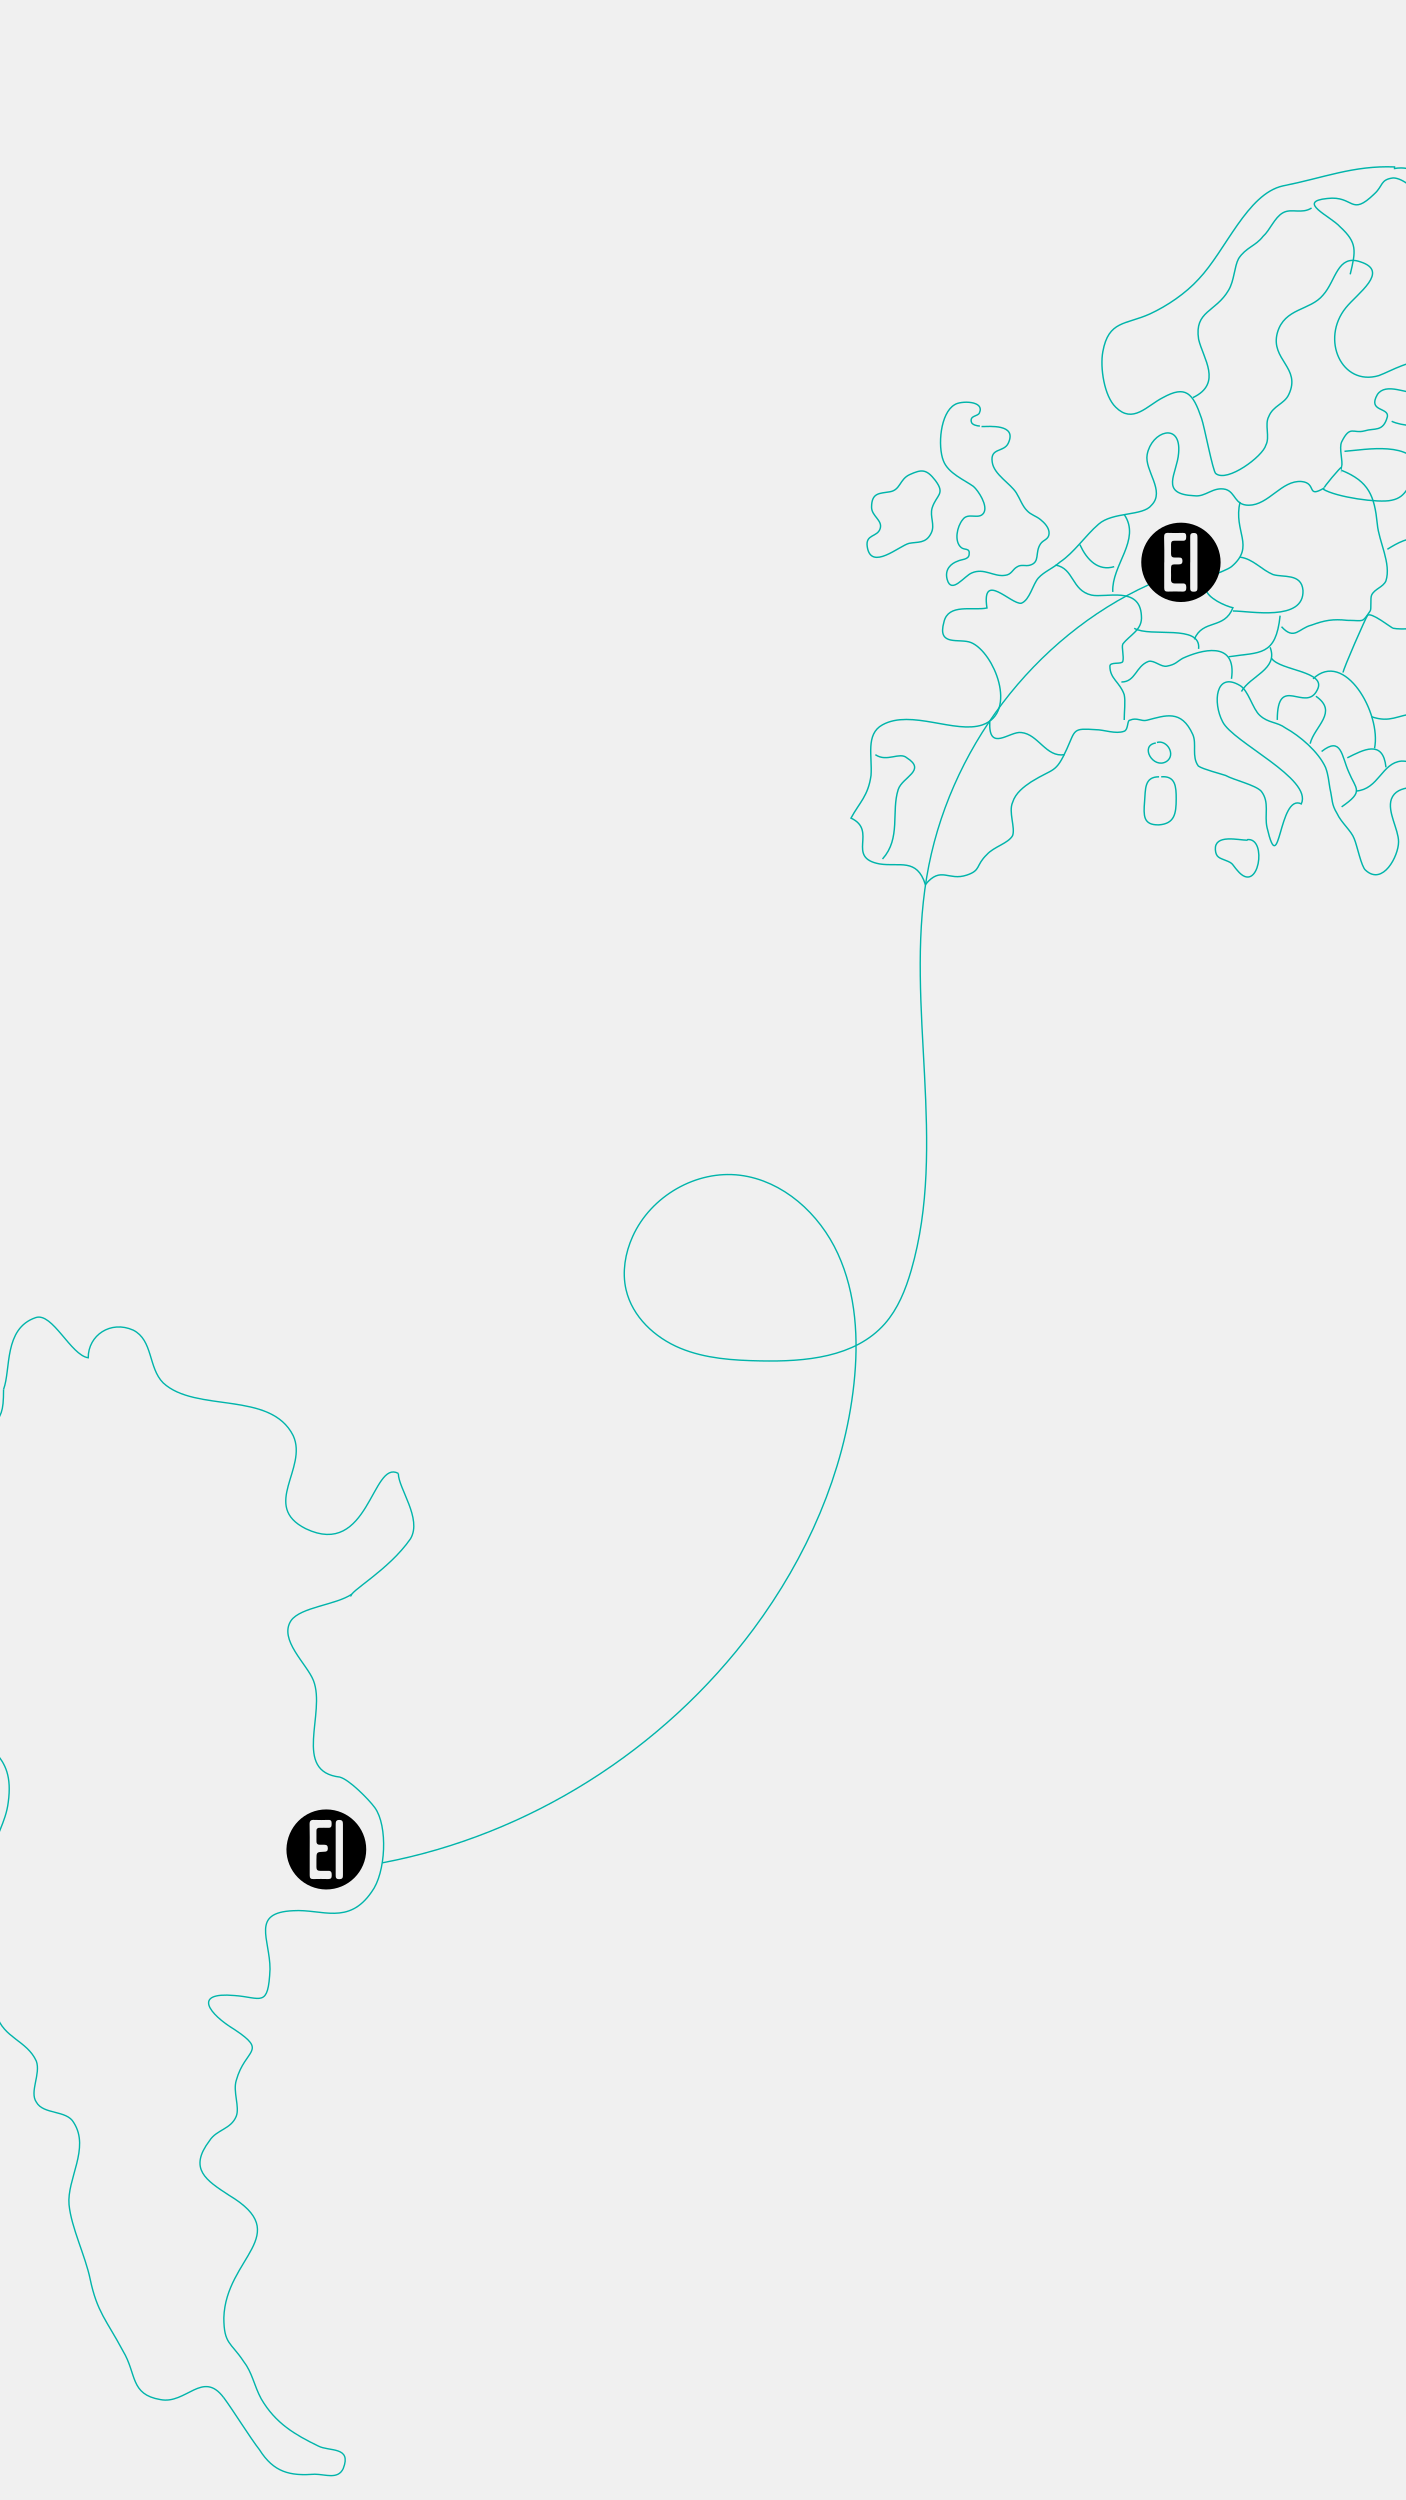
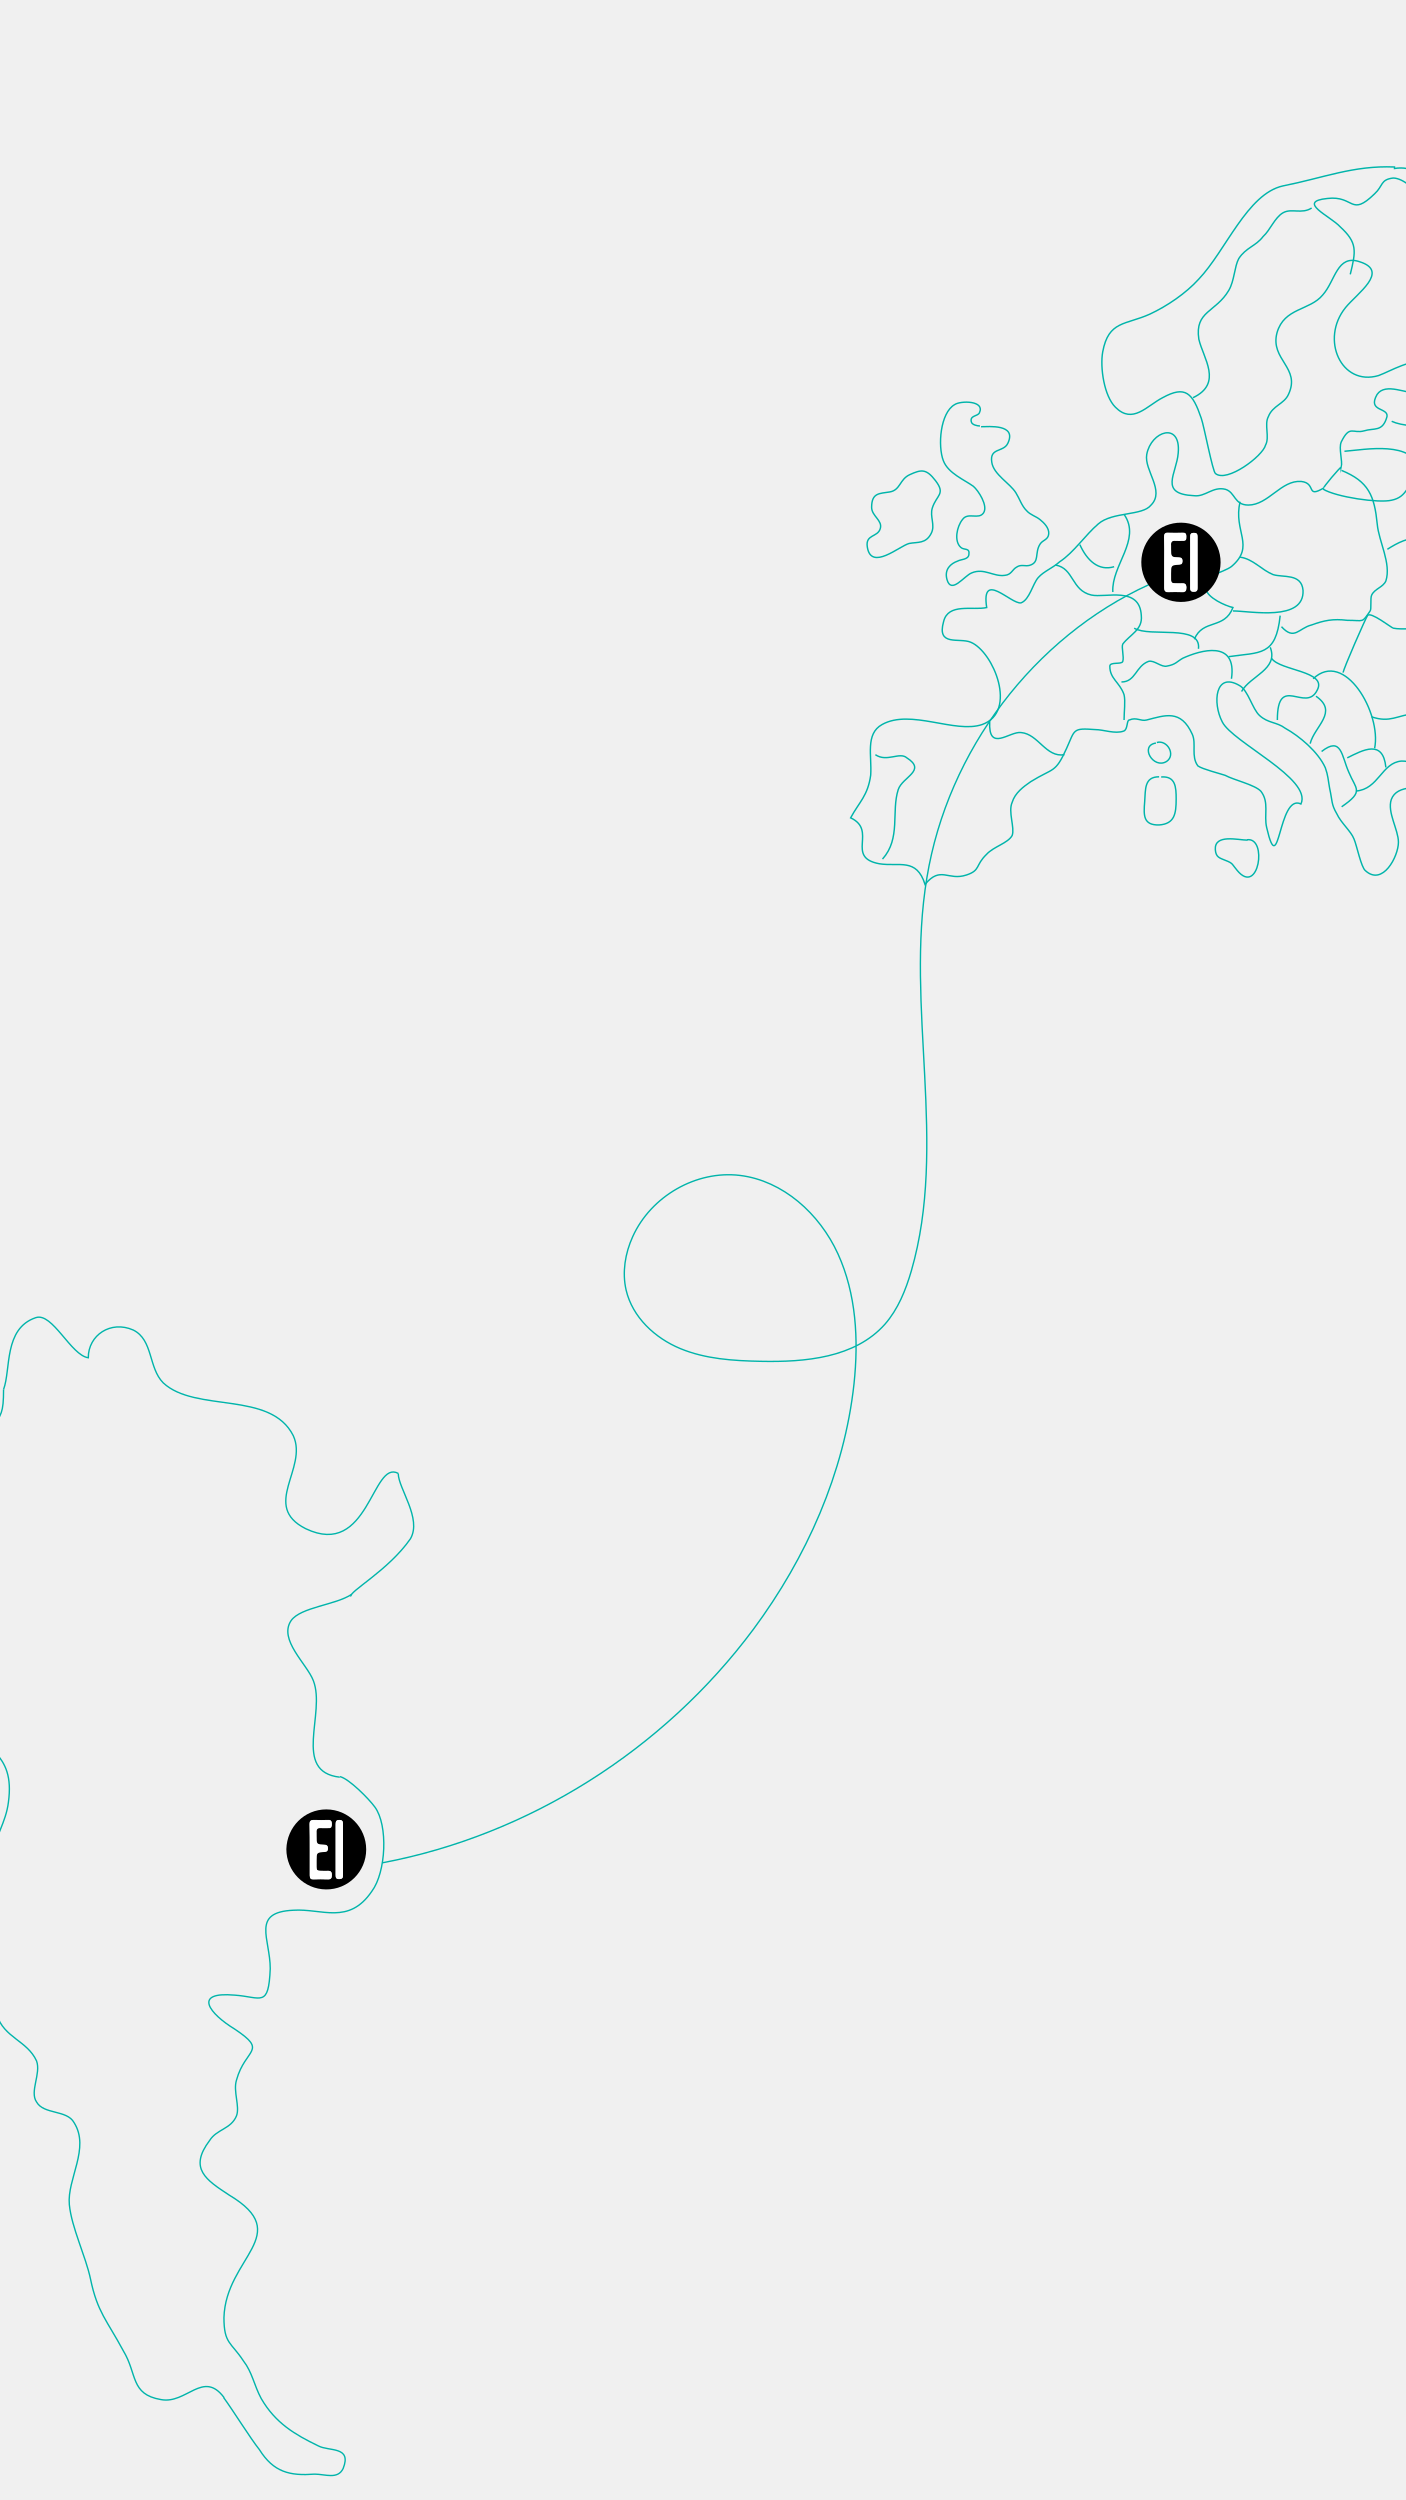
- <svg xmlns="http://www.w3.org/2000/svg" id="Capa_1" data-name="Capa 1" width="750" height="1334" viewBox="0 0 750 1334">
-   <defs>
-     <style>.cls-1,.cls-2{fill:none;stroke:#00b4aa;stroke-miterlimit:10;}.cls-1{stroke-width:0.75px;}.cls-2{stroke-width:0.78px;}</style>
-   </defs>
-   <path class="cls-1" d="M119.35,1279.33c4.84,6.49,14.35,21.8,19.1,27.84,7.62,12.07,16.18,14.08,29.5,13.08,5.69,0,12.33,3,15.19-3,4.76-12.06-7.62-9-13.31-12.06-12.38-6-22.82-12.08-30.44-25.15-3.81-7-4.75-14.08-9.5-20.12-6.64-10.06-10.45-9.05-10.45-23.12.94-32.2,38-44.26,2.82-65.38-12.33-8.05-21.83-14.08-10.44-29.16,3.81-6,11.43-6,14.26-13.07,1.92-5-1.89-13.08,0-19.12,4.74-17.1,17.12-15.08-1-27.15-13.31-8.05-22.82-20.12,0-18.11,14.26,1,18.07,7,19-14.09,0-16.08-10.44-30.17,12.38-31.16,15.23-1,29.5,8,41.85-10.06,7.6-10.07,8.78-35.27,1.65-45-3.25-4.44-13.79-15.07-18.64-16.22" />
-   <path class="cls-1" d="M212.54,786.18c0,8.05,12.84,24.13,6.52,34.88-11.75,17-33.3,28.42-31.71,30.83" />
-   <path class="cls-1" d="M1.9,741.36C1.9,753.9.66,755-4.32,761.88s-12.49,5.46-16.24,13.65c-5,9.6-1.25,20.53,0,30.12C-19.34,838.49-34.3,885-19.34,915.1c10,19.15,27.5,19.15,23.75,46.51-1.28,10.93-7.51,19.15-8.73,28.72-3.76,13.68-1.28,21.91,0,36.94,2.47,13.68-1.28,35.56,2.47,47.9s16.24,13.66,21.22,24.61c2.52,6.84-3.75,16.42,0,21.88,3.75,6.85,16.25,4.11,20,11,8.73,13.68-3.76,30.1-2.53,43.77,1.23,12.32,8.73,27.36,11.26,39.67,3.73,17.79,8.73,21.89,17.48,38.32,7.46,12.31,3.71,23.25,20,26,13.72,2.73,22.61-16.1,33.81-1" />
-   <path class="cls-1" d="M187.72,850.66c-8.57,5.8-27.27,6.84-32.4,14.07-6.83,10.19,8.56,23.25,11.93,32,6.83,17.43-11.46,48.62,14.13,51.53" />
-   <path class="cls-1" d="M1.9,741.36c4-10.71,0-32.49,17.17-38.29,8.93-3,18.68,20.11,28,21.44,0-12.09,12-20.11,24-14.76,10.65,5.35,8,20.11,16,28.16,17.35,16.1,57.35,4,69.39,28.17,8,17.43-17.37,37.54,6.65,49.62,33.77,16.21,35.35-37.09,49.39-29.52" />
-   <path class="cls-2" d="M776.72,100.36c-3.67-1.21-7.2-2.43-10.48-3.7-7.63-2.53-12.19-8.43-22.12-6.75v-.84C722,88.23,706,95,684.59,99.19c-19.08,4.21-30.55,34.57-45,49.75-6.88,7.59-16.78,14.32-25.95,18.55-13,5.9-22.14,3.38-25.18,20.23-1.54,8.43.75,23.6,6.85,29.52,9.18,9.27,16.81-.84,25.21-5.07,12.19-6.73,16-2.53,20.59,11,1.53,4.22,6.12,28.67,7.63,29.52,6.13,5,25.2-9.27,26.72-15.18,2.29-4.22-.76-11,1.53-15.19,2.3-5.88,8.39-6.73,10.69-11.8,6.85-14.33-9.93-18.54-6.1-32.87,3.8-13.5,17.54-11.8,24.42-20.23,6.85-7.6,7.61-21.93,19.84-17.72,16,5.07-1.55,16.87-7.64,24.45-13.74,16.87-2.3,42.17,17.56,36.26,6.85-2.53,17.54-9.28,25.18-6.74,13,4.21,6.88,14.33-3.81,16-6.12.84-17.56-5.9-22.15.84-5.34,9.28,6.13,6.76,5.34,11.8-2.26,8.45-6.85,5.92-12.19,7.61-6.1,1.68-7.64-3.38-12.23,5.88-1.51,3.39.78,10.12,0,13.5,0-.84-10.69,11.8-9.15,11-9.93,5.92-3.82-2.52-12.22-3.36-10.68-.84-17.54,12.65-28.22,12.65-7.64,0-6.88-6.75-12.23-8.44-6.85-1.69-10.68,4.23-16.78,3.39-19.08-.85-9.15-11.81-8.39-22.77,1.52-16.87-14.5-11.8-16.79.84-1.54,8.43,9.91,19.4,2.29,27-4.58,5.91-20.61,3.36-28.24,10.12-6.89,5.9-13,15.17-20.62,20.24-3.81,3.37-8.39,5.05-11.44,8.41s-4.59,11.81-9.15,13.51c-5.34.84-21.37-17.71-18.32,2.54C519,326,506,321.79,503.69,331.9c-3.81,13.49,8.39,8.43,14.52,11,12.19,5.09,25.17,37.1,6.1,43.87-14.49,5-38.16-8.45-53.43,0-9.15,5-5.35,16.84-6.1,27-1.54,11-6.11,14.33-10.69,22.77,14.49,6.77-3,21.09,15.27,24.45,10.67,1.68,19.84-3.36,24.43,11,8.39-10.13,12.19-1.68,22.12-5.05,7.64-2.55,4.59-5.08,10.69-10.95,3.8-4.25,11.44-5.93,13.73-10.13,1.53-4.23-2.29-12.64,0-17.73,1.53-5,6.1-8.4,9.93-10.95,12.2-7.58,13-4.21,19.08-17.7,4.56-10.13,3-11,15.25-10.13,4.58,0,10.68,2.53,15.27.84,2.3-.84,1.54-5.88,3-5.88,3.83-1.69,6.13.84,9.17,0,9.91-2.54,18.31-5.92,24.42,7.57,2.3,5.08-.77,11.8,3,16.89,2.3,1.67,12.2,4.2,14.49,5,4.59,2.52,16,5.08,19.08,8.45,4.59,5.88,1.54,12.64,3.08,19.38,6.85,29.52,6.1-18.54,18.29-12.65,6.13-13.49-36.62-32.86-42-43.83-5.34-10.12-3.83-27,9.15-19.4,4.59,2.52,6.88,12.64,10.69,16,4.58,4.23,9.17,3.38,13.73,6.75,7.63,4.21,17.56,12.64,21.37,21.08,1.54,4.2,1.54,6.72,2.3,11,1.53,6.72.75,8.41,3.8,13.49,2.29,5,7.64,9.28,9.17,13.48,1.51,3.36,3.81,15.16,6.1,16.85,9.18,8.44,17.57-7.56,17.57-15.17,0-6.74-6.13-16-3.84-22.77,3.06-8.42,16-5.88,23.67-6.72,3.83,5.88,0,10.1.75,16.84.79,7.61,5.35,11,8.42,17.72,2.27,4.22,3.81,9.25,8.4,11.8,2.27,1.7,5.34,0,8.39.85,0,0,7.64,5.05,6.85,5.05,6.13.84,6.89-2.52,13.74-3.36,6.12-.84,9.93,4.2,16,4.2,8.41-.84,20.62-15.17,27.5-1.68" />
-   <path class="cls-2" d="M522.87,227.33c-1.41,0-4.28-.62-4.56-2.2-.87-3.5,3.43-2.87,4.28-4.75,3.16-6.65-10-6.65-13.17-4.44-7.7,4.44-9.15,22.13-6,30,2.58,6.66,11.16,10.13,16,13.61,2.58,2.2,8,10.44,5.44,14.23s-8.3-.62-11.15,3.48c-3.15,3.8-4.6,11.7-.86,14.86,1.7,1.58,4.87,0,4.28,3.8-.29,2.82-4.28,2.53-6,3.47-3.71,1.27-7.17,4.44-5.72,9.8,2.29,8.22,9.14-1.9,13.16-3.48,6.58-2.84,11.73,2.22,17.73,1.28,3.46-.34,4-3.16,6.32-4.44,2.29-1.58,4.57-.3,6.85-.94,5.74-1.58,2.58-6.65,5.74-11.39,1.43-2.21,4.29-2.21,4.57-5.37s-2.58-6-4.57-7.59c-2.28-1.9-5.15-2.53-7.16-4.75-2.57-2.52-3.73-6.32-5.72-9.48-3.14-5.06-12-9.8-12.88-16.45-1.17-7.9,6.28-5.05,8.58-10.12,4.87-10.42-10.31-8.84-14.3-8.84" />
-   <path class="cls-2" d="M485.38,253.26c-5.44,2.53-4.85,8.22-10.57,9.16-5.44.94-9.74.33-9.74,8.23,0,4.74,6,7,4.59,11.38-1.44,4.74-8,2.85-6.88,9.8,2,13,17.16-.63,22.31-1.9,4.59-.94,8.9.32,11.75-5.38,2.3-4.42-.87-8.85.57-13.59,2.29-7,7.16-7.26,1.73-14.54-4.87-6.33-7.45-6-13.76-3.16" />
-   <path class="cls-2" d="M618.48,414.5c-8,0-7.17,6.66-7.74,13.29-.56,7.26-.85,12.64,7.74,12.35,8.29-.64,9.14-6,9.14-13.93,0-6.32-.28-12.34-8-11.71" />
-   <path class="cls-2" d="M616.75,396.47c-8.86,1.29-1.42,14.24,5.74,9.83,5.13-3.5.29-11.71-5.15-10.12" />
-   <path class="cls-2" d="M665.71,448.34c-4.87,0-17.75-3.46-17.19,5.07.29,4.12,2.3,4.41,5.44,5.69,4.3,1.59,3.45,2.22,6.31,5.38,11.45,13.89,16.32-18,5.16-16.44" />
-   <path class="cls-2" d="M528.13,385c-.75,16.84,10.69,5,16.81,5.88,9.15.84,13.19,13.49,23.12,11.8" />
-   <path class="cls-2" d="M467.09,402.69c6.1,4.23,13-1.68,16.79,1.69,10.69,6.76-2.3,10.12-4.59,16.88-3.8,11.81,1.54,26.13-8.39,37.1" />
-   <path class="cls-2" d="M758.63,106.76c-2.3-5.07-9.91-11.81-15.25-11.81-6.88.84-5.34,4.22-9.93,8.42-13,12.66-10.69.85-25.2,2.54-16.79,1.69,1.53,9.27,6.88,15.18,9.14,8.42,8.38,12.65,5.34,25.3" />
-   <path class="cls-2" d="M699.86,111c-5.35,3.37-10.69,0-15.25,2.52s-6.88,9.28-10.69,12.65c-3.83,5.06-9.17,5.9-13,11.81-2.29,4.22-2.29,11.8-5.35,16.87-6.88,11.8-18.32,11-16,26.13,2.29,10.12,13,23.61-3.06,31.19" />
-   <path class="cls-2" d="M563.23,301.53c9.93,1.69,8.42,13.49,19.11,16,7.6,1.68,25.93-5.05,26.71,11,.76,7.59-6.12,10.12-9.93,15.16-.75,1.69.76,6.76,0,9.29-.75,1.68-6.88,0-6.88,2.51,0,6.77,5.34,8.45,7.64,15.2.75,3.38,0,9.25,0,13.5" />
-   <path class="cls-2" d="M598.37,363.92c7.61,0,7.61-8.45,14.49-11,3-.84,6.88,3.35,9.93,2.51,4.56-.83,5.34-2.51,8.39-4.2,9.15-4.21,29-10.12,25.93,11" />
-   <path class="cls-2" d="M605.22,335.25c8.39,5.06,35.87-2.53,34.35,11" />
-   <path class="cls-2" d="M593.78,315.86c-.76-14.33,15.27-27.82,6.1-41.31" />
-   <path class="cls-2" d="M576.21,290.57c3.83,8.43,9.93,14.32,18.32,11.8" />
-   <path class="cls-2" d="M637.27,341.15c4.59-11,16-5,20.62-16.85-3.83-.85-13.73-5.08-14.51-10.12-.76-7.6,9.17-8.44,13.73-11.81,13-11,.78-18.57,4.59-34.57" />
-   <path class="cls-2" d="M661.7,297.3c6.88.86,11.44,6.75,17.57,9.28,5.34,1.68,15.24-.84,16,8.44.75,16.85-28.26,11-37.41,11" />
-   <path class="cls-2" d="M655.6,350.43c16.78-2.53,25.18,0,27.47-21.92" />
-   <path class="cls-2" d="M662.45,369c4.59-8.42,19.87-11.81,15.28-23.61" />
-   <path class="cls-2" d="M678.48,351.27c4.59,6.74,29.76,6.74,24.43,16.85-6.11,12.65-21.35-9.26-21.35,16.05" />
-   <path class="cls-2" d="M702.15,371.51c12.22,8.41-.77,16-3.06,25.31" />
-   <path class="cls-2" d="M705.2,401c10.68-8.44,10.68,2.52,14.51,11,3.8,9.28,8.39,10.13-3.83,18.55" />
-   <path class="cls-2" d="M723.51,422.11c12.23-.85,13.74-15.19,24.42-16,7.65,0,21.38,5.06,17.57,14.35" />
-   <path class="cls-2" d="M739.55,409.46c-1.52-15.18-12.2-9.29-20.62-5.08" />
-   <path class="cls-2" d="M733.45,399.34c3.8-18.57-16-53.12-32.82-37.1" />
-   <path class="cls-2" d="M683.82,334.41c6.89,7.58,9.18.84,16-.85,6.89-2.54,11.47-3.38,19.08-2.54,9.17,0,7.63,1.7,12.22-5,.76-.84,0-6.76.76-8.44,1.54-3.36,6.12-4.2,7.64-7.59,3-9.26-3.81-21.06-4.59-30.34-1.51-15.18-4.56-22.78-19.08-28.68" />
-   <path class="cls-2" d="M706,261c6.85,4.24,29.76,7.6,36.61,5.92,8.4-1.68,8.4-8.45,13.74-13.49,3.83-5.07,8.42-7.6,13.76-11.8" />
-   <path class="cls-2" d="M717.42,240.82c11.44-.85,36.64-5.91,40.45,10.11" />
-   <path class="cls-2" d="M742.59,224.79c5.34,2.54,16.27,3.38,21.62.85" />
-   <path class="cls-2" d="M740.3,293.09c5.34-3.36,11.46-6.74,18.32-5.9,7.64,1.7,7.64,5.9,14.53,10.11,3,.86,19.82,4.23,22.11,2.54,6.86-5.07-4-10.11,4.35-14.33" />
-   <path class="cls-2" d="M716.66,358.86c0-1.7,12.2-29.52,13-30.35,1.53-2.53,13,6.74,13.76,6.74,4.55.85,13.74,0,18.29-.84,9.18-2.54,26.72-12.65,30.55,7.58,2.29,14.32-19.86,16-.79,25.29" />
-   <path class="cls-2" d="M731.91,382.47c9.93,3.38,13.73-.85,22.91-1.7,8.38-.85,19.31,6.76,29.22,2.54" />
-   <path class="cls-1" d="M204,994c78-14.73,150-60.09,198-124.64,28.34-38.16,48.55-83.34,53.67-131,2.53-23.48,1.23-48-8.6-69.41s-29.32-39-52.27-41.85c-23.18-2.84-47.41,11-57.2,32.65-4,8.85-5.72,19-3.53,28.46,3.35,14.47,15.4,25.58,28.88,31.18s28.34,6.5,42.89,6.79c23.76.47,50.33-1.77,66.26-19.78,7.05-8,11.14-18.24,14.12-28.55,19.48-67.39-3.27-140.48,8.26-209.75C505.7,400.51,551.69,340,613,312" />
-   <path d="M174,1008.23a21.32,21.32,0,0,1-21.16-21.5c.31-11.75,9.56-21.24,21.28-21.22a21.36,21.36,0,0,1-.12,42.72ZM165.26,987c0,4.56,0,9.11,0,13.67,0,1.48.49,2.08,2,2,2.63-.08,5.28-.08,7.92,0,1.49,0,1.84-.66,1.83-2s-.09-2.47-1.9-2.39c-1.42.07-2.84,0-4.26,0s-2-.55-2-1.95,0-2.58,0-3.88c0-4.18,0-4.21,4.17-4.37,1.2,0,1.91-.32,1.92-1.72s-.48-2-1.89-2c-.81,0-1.63,0-2.44,0-1.15,0-1.76-.53-1.75-1.73,0-1.91,0-3.81,0-5.72a1.41,1.41,0,0,1,1.63-1.59c1.56,0,3.12-.07,4.67,0,1.72.09,1.79-.94,1.8-2.22s-.24-2.08-1.78-2c-2.5.08-5,.12-7.51,0-1.84-.1-2.52.49-2.47,2.41C165.34,978,165.26,982.46,165.26,987Zm13.86-.08c0,4.48,0,9,0,13.45,0,1.34,0,2.37,1.87,2.35s2-.79,2-2.25q-.06-13.54,0-27.1c0-1.47-.3-2.24-2-2.25s-1.88,1-1.87,2.36C179.14,977.91,179.12,982.39,179.12,986.87Z" />
-   <path d="M630,321.24a21.17,21.17,0,1,1,21.31-21.05A21.19,21.19,0,0,1,630,321.24Zm-8.78-21.11c0,4.51,0,9,0,13.54,0,1.44.44,2.09,2,2,2.57-.08,5.15-.1,7.72,0,1.66.06,2.08-.64,2.07-2.16s-.45-2.29-2.09-2.19c-1.21.08-2.44-.05-3.65,0-1.7.1-2.54-.53-2.42-2.32.09-1.28,0-2.56,0-3.84,0-4.32-.19-4,3.94-4,1.36,0,2.19-.26,2.16-1.88s-.82-1.82-2.08-1.77c-.68,0-1.36,0-2,0-1.33,0-2-.5-2-1.9,0-1.76,0-3.51,0-5.26,0-1.26.52-1.86,1.83-1.81s2.85-.08,4.27,0c1.69.12,2-.7,2-2.19s-.42-2.1-2-2c-2.51.09-5,.12-7.52,0-1.84-.09-2.32.65-2.29,2.36C621.32,291.23,621.26,295.68,621.26,300.13Zm13.86-.05c0,4.44,0,8.88,0,13.32,0,1.34,0,2.35,1.88,2.33s2-.79,2-2.24q-.06-13.42,0-26.85c0-1.47-.31-2.24-2-2.23s-1.88.8-1.87,2.14C635.15,291.06,635.12,295.57,635.12,300.08Z" />
+ <svg xmlns="http://www.w3.org/2000/svg" version="1.1" id="Capa_1" x="0px" y="0px" viewBox="0 0 750 1334" style="enable-background:new 0 0 750 1334;" xml:space="preserve">
+   <style type="text/css">
+ 	.st0{fill:none;stroke:#00B4AA;stroke-width:0.75;stroke-miterlimit:10;}
+ 	.st1{fill:none;stroke:#00B4AA;stroke-width:0.78;stroke-miterlimit:10;}
+ 	.st2{fill:#FFFFFF;}
+ </style>
+   <path class="st0" d="M119.3,1279.3c4.8,6.5,14.3,21.8,19.1,27.8c7.6,12.1,16.2,14.1,29.5,13.1c5.7,0,12.3,3,15.2-3  c4.8-12.1-7.6-9-13.3-12.1c-12.4-6-22.8-12.1-30.4-25.2c-3.8-7-4.8-14.1-9.5-20.1c-6.6-10.1-10.4-9.1-10.4-23.1  c0.9-32.2,38-44.3,2.8-65.4c-12.3-8.1-21.8-14.1-10.4-29.2c3.8-6,11.4-6,14.3-13.1c1.9-5-1.9-13.1,0-19.1c4.7-17.1,17.1-15.1-1-27.2  c-13.3-8.1-22.8-20.1,0-18.1c14.3,1,18.1,7,19-14.1c0-16.1-10.4-30.2,12.4-31.2c15.2-1,29.5,8,41.8-10.1c7.6-10.1,8.8-35.3,1.6-45  c-3.2-4.4-13.8-15.1-18.6-16.2" />
+   <path class="st0" d="M212.5,786.2c0,8,12.8,24.1,6.5,34.9c-11.8,17-33.3,28.4-31.7,30.8" />
+   <path class="st0" d="M1.9,741.4c0,12.5-1.2,13.6-6.2,20.5s-12.5,5.5-16.2,13.7c-5,9.6-1.2,20.5,0,30.1c1.2,32.8-13.7,79.3,1.2,109.4  c10,19.2,27.5,19.2,23.8,46.5c-1.3,10.9-7.5,19.2-8.7,28.7c-3.8,13.7-1.3,21.9,0,36.9c2.5,13.7-1.3,35.6,2.5,47.9  s16.2,13.7,21.2,24.6c2.5,6.8-3.8,16.4,0,21.9c3.8,6.8,16.2,4.1,20,11c8.7,13.7-3.8,30.1-2.5,43.8c1.2,12.3,8.7,27.4,11.3,39.7  c3.7,17.8,8.7,21.9,17.5,38.3c7.5,12.3,3.7,23.2,20,26c13.7,2.7,22.6-16.1,33.8-1" />
+   <path class="st0" d="M187.7,850.7c-8.6,5.8-27.3,6.8-32.4,14.1c-6.8,10.2,8.6,23.2,11.9,32c6.8,17.4-11.5,48.6,14.1,51.5" />
+   <path class="st0" d="M1.9,741.4c4-10.7,0-32.5,17.2-38.3c8.9-3,18.7,20.1,28,21.4c0-12.1,12-20.1,24-14.8c10.7,5.3,8,20.1,16,28.2  c17.3,16.1,57.3,4,69.4,28.2c8,17.4-17.4,37.5,6.6,49.6c33.8,16.2,35.4-37.1,49.4-29.5" />
+   <path class="st1" d="M776.7,100.4c-3.7-1.2-7.2-2.4-10.5-3.7c-7.6-2.5-12.2-8.4-22.1-6.8v-0.8C722,88.2,706,95,684.6,99.2  c-19.1,4.2-30.5,34.6-45,49.8c-6.9,7.6-16.8,14.3-26,18.6c-13,5.9-22.1,3.4-25.2,20.2c-1.5,8.4,0.8,23.6,6.8,29.5  c9.2,9.3,16.8-0.8,25.2-5.1c12.2-6.7,16-2.5,20.6,11c1.5,4.2,6.1,28.7,7.6,29.5c6.1,5,25.2-9.3,26.7-15.2c2.3-4.2-0.8-11,1.5-15.2  c2.3-5.9,8.4-6.7,10.7-11.8c6.8-14.3-9.9-18.5-6.1-32.9c3.8-13.5,17.5-11.8,24.4-20.2c6.8-7.6,7.6-21.9,19.8-17.7  c16,5.1-1.5,16.9-7.6,24.4c-13.7,16.9-2.3,42.2,17.6,36.3c6.8-2.5,17.5-9.3,25.2-6.7c13,4.2,6.9,14.3-3.8,16  c-6.1,0.8-17.6-5.9-22.2,0.8c-5.3,9.3,6.1,6.8,5.3,11.8c-2.3,8.4-6.8,5.9-12.2,7.6c-6.1,1.7-7.6-3.4-12.2,5.9  c-1.5,3.4,0.8,10.1,0,13.5c0-0.8-10.7,11.8-9.2,11c-9.9,5.9-3.8-2.5-12.2-3.4c-10.7-0.8-17.5,12.6-28.2,12.6  c-7.6,0-6.9-6.8-12.2-8.4c-6.8-1.7-10.7,4.2-16.8,3.4c-19.1-0.9-9.2-11.8-8.4-22.8c1.5-16.9-14.5-11.8-16.8,0.8  c-1.5,8.4,9.9,19.4,2.3,27c-4.6,5.9-20.6,3.4-28.2,10.1c-6.9,5.9-13,15.2-20.6,20.2c-3.8,3.4-8.4,5-11.4,8.4s-4.6,11.8-9.2,13.5  c-5.3,0.8-21.4-17.7-18.3,2.5c-7.6,1.6-20.6-2.6-23,7.5c-3.8,13.5,8.4,8.4,14.5,11c12.2,5.1,25.2,37.1,6.1,43.9  c-14.5,5-38.2-8.5-53.4,0c-9.1,5-5.4,16.8-6.1,27c-1.5,11-6.1,14.3-10.7,22.8c14.5,6.8-3,21.1,15.3,24.5c10.7,1.7,19.8-3.4,24.4,11  c8.4-10.1,12.2-1.7,22.1-5c7.6-2.5,4.6-5.1,10.7-11c3.8-4.2,11.4-5.9,13.7-10.1c1.5-4.2-2.3-12.6,0-17.7c1.5-5,6.1-8.4,9.9-11  c12.2-7.6,13-4.2,19.1-17.7c4.6-10.1,3-11,15.2-10.1c4.6,0,10.7,2.5,15.3,0.8c2.3-0.8,1.5-5.9,3-5.9c3.8-1.7,6.1,0.8,9.2,0  c9.9-2.5,18.3-5.9,24.4,7.6c2.3,5.1-0.8,11.8,3,16.9c2.3,1.7,12.2,4.2,14.5,5c4.6,2.5,16,5.1,19.1,8.5c4.6,5.9,1.5,12.6,3.1,19.4  c6.8,29.5,6.1-18.5,18.3-12.6c6.1-13.5-36.6-32.9-42-43.8c-5.3-10.1-3.8-27,9.2-19.4c4.6,2.5,6.9,12.6,10.7,16  c4.6,4.2,9.2,3.4,13.7,6.8c7.6,4.2,17.6,12.6,21.4,21.1c1.5,4.2,1.5,6.7,2.3,11c1.5,6.7,0.8,8.4,3.8,13.5c2.3,5,7.6,9.3,9.2,13.5  c1.5,3.4,3.8,15.2,6.1,16.9c9.2,8.4,17.6-7.6,17.6-15.2c0-6.7-6.1-16-3.8-22.8c3.1-8.4,16-5.9,23.7-6.7c3.8,5.9,0,10.1,0.8,16.8  c0.8,7.6,5.3,11,8.4,17.7c2.3,4.2,3.8,9.2,8.4,11.8c2.3,1.7,5.3,0,8.4,0.9c0,0,7.6,5,6.8,5c6.1,0.8,6.9-2.5,13.7-3.4  c6.1-0.8,9.9,4.2,16,4.2c8.4-0.8,20.6-15.2,27.5-1.7" />
+   <path class="st1" d="M522.9,227.3c-1.4,0-4.3-0.6-4.6-2.2c-0.9-3.5,3.4-2.9,4.3-4.8c3.2-6.6-10-6.6-13.2-4.4c-7.7,4.4-9.1,22.1-6,30  c2.6,6.7,11.2,10.1,16,13.6c2.6,2.2,8,10.4,5.4,14.2s-8.3-0.6-11.2,3.5c-3.1,3.8-4.6,11.7-0.9,14.9c1.7,1.6,4.9,0,4.3,3.8  c-0.3,2.8-4.3,2.5-6,3.5c-3.7,1.3-7.2,4.4-5.7,9.8c2.3,8.2,9.1-1.9,13.2-3.5c6.6-2.8,11.7,2.2,17.7,1.3c3.5-0.3,4-3.2,6.3-4.4  c2.3-1.6,4.6-0.3,6.8-0.9c5.7-1.6,2.6-6.6,5.7-11.4c1.4-2.2,4.3-2.2,4.6-5.4s-2.6-6-4.6-7.6c-2.3-1.9-5.2-2.5-7.2-4.8  c-2.6-2.5-3.7-6.3-5.7-9.5c-3.1-5.1-12-9.8-12.9-16.4c-1.2-7.9,6.3-5.1,8.6-10.1c4.9-10.4-10.3-8.8-14.3-8.8" />
+   <path class="st1" d="M485.4,253.3c-5.4,2.5-4.9,8.2-10.6,9.2c-5.4,0.9-9.7,0.3-9.7,8.2c0,4.7,6,7,4.6,11.4c-1.4,4.7-8,2.9-6.9,9.8  c2,13,17.2-0.6,22.3-1.9c4.6-0.9,8.9,0.3,11.8-5.4c2.3-4.4-0.9-8.9,0.6-13.6c2.3-7,7.2-7.3,1.7-14.5  C494.3,250.1,491.7,250.4,485.4,253.3" />
+   <path class="st1" d="M618.5,414.5c-8,0-7.2,6.7-7.7,13.3c-0.6,7.3-0.8,12.6,7.7,12.4c8.3-0.6,9.1-6,9.1-13.9c0-6.3-0.3-12.3-8-11.7" />
+   <path class="st1" d="M616.8,396.5c-8.9,1.3-1.4,14.2,5.7,9.8c5.1-3.5,0.3-11.7-5.2-10.1" />
+   <path class="st1" d="M665.7,448.3c-4.9,0-17.8-3.5-17.2,5.1c0.3,4.1,2.3,4.4,5.4,5.7c4.3,1.6,3.5,2.2,6.3,5.4  c11.5,13.9,16.3-18,5.2-16.4" />
+   <path class="st1" d="M528.1,385c-0.8,16.8,10.7,5,16.8,5.9c9.2,0.8,13.2,13.5,23.1,11.8" />
+   <path class="st1" d="M467.1,402.7c6.1,4.2,13-1.7,16.8,1.7c10.7,6.8-2.3,10.1-4.6,16.9c-3.8,11.8,1.5,26.1-8.4,37.1" />
+   <path class="st1" d="M758.6,106.8c-2.3-5.1-9.9-11.8-15.2-11.8c-6.9,0.8-5.3,4.2-9.9,8.4c-13,12.7-10.7,0.8-25.2,2.5  c-16.8,1.7,1.5,9.3,6.9,15.2c9.1,8.4,8.4,12.7,5.3,25.3" />
+   <path class="st1" d="M699.9,111c-5.3,3.4-10.7,0-15.2,2.5s-6.9,9.3-10.7,12.7c-3.8,5.1-9.2,5.9-13,11.8c-2.3,4.2-2.3,11.8-5.3,16.9  c-6.9,11.8-18.3,11-16,26.1c2.3,10.1,13,23.6-3.1,31.2" />
+   <path class="st1" d="M563.2,301.5c9.9,1.7,8.4,13.5,19.1,16c7.6,1.7,25.9-5,26.7,11c0.8,7.6-6.1,10.1-9.9,15.2  c-0.8,1.7,0.8,6.8,0,9.3c-0.8,1.7-6.9,0-6.9,2.5c0,6.8,5.3,8.5,7.6,15.2c0.8,3.4,0,9.2,0,13.5" />
+   <path class="st1" d="M598.4,363.9c7.6,0,7.6-8.5,14.5-11c3-0.8,6.9,3.4,9.9,2.5c4.6-0.8,5.3-2.5,8.4-4.2c9.2-4.2,29-10.1,25.9,11" />
+   <path class="st1" d="M605.2,335.2c8.4,5.1,35.9-2.5,34.3,11" />
+   <path class="st1" d="M593.8,315.9c-0.8-14.3,15.3-27.8,6.1-41.3" />
+   <path class="st1" d="M576.2,290.6c3.8,8.4,9.9,14.3,18.3,11.8" />
+   <path class="st1" d="M637.3,341.1c4.6-11,16-5,20.6-16.9c-3.8-0.9-13.7-5.1-14.5-10.1c-0.8-7.6,9.2-8.4,13.7-11.8  c13-11,0.8-18.6,4.6-34.6" />
+   <path class="st1" d="M661.7,297.3c6.9,0.9,11.4,6.8,17.6,9.3c5.3,1.7,15.2-0.8,16,8.4c0.8,16.9-28.3,11-37.4,11" />
+   <path class="st1" d="M655.6,350.4c16.8-2.5,25.2,0,27.5-21.9" />
+   <path class="st1" d="M662.5,369c4.6-8.4,19.9-11.8,15.3-23.6" />
+   <path class="st1" d="M678.5,351.3c4.6,6.7,29.8,6.7,24.4,16.9c-6.1,12.6-21.3-9.3-21.3,16" />
+   <path class="st1" d="M702.2,371.5c12.2,8.4-0.8,16-3.1,25.3" />
+   <path class="st1" d="M705.2,401c10.7-8.4,10.7,2.5,14.5,11c3.8,9.3,8.4,10.1-3.8,18.5" />
+   <path class="st1" d="M723.5,422.1c12.2-0.9,13.7-15.2,24.4-16c7.7,0,21.4,5.1,17.6,14.4" />
+   <path class="st1" d="M739.5,409.5c-1.5-15.2-12.2-9.3-20.6-5.1" />
+   <path class="st1" d="M733.5,399.3c3.8-18.6-16-53.1-32.8-37.1" />
+   <path class="st1" d="M683.8,334.4c6.9,7.6,9.2,0.8,16-0.9c6.9-2.5,11.5-3.4,19.1-2.5c9.2,0,7.6,1.7,12.2-5c0.8-0.8,0-6.8,0.8-8.4  c1.5-3.4,6.1-4.2,7.6-7.6c3-9.3-3.8-21.1-4.6-30.3c-1.5-15.2-4.6-22.8-19.1-28.7" />
+   <path class="st1" d="M706,261c6.8,4.2,29.8,7.6,36.6,5.9c8.4-1.7,8.4-8.5,13.7-13.5c3.8-5.1,8.4-7.6,13.8-11.8" />
+   <path class="st1" d="M717.4,240.8c11.4-0.9,36.6-5.9,40.5,10.1" />
+   <path class="st1" d="M742.6,224.8c5.3,2.5,16.3,3.4,21.6,0.9" />
+   <path class="st1" d="M740.3,293.1c5.3-3.4,11.5-6.7,18.3-5.9c7.6,1.7,7.6,5.9,14.5,10.1c3,0.9,19.8,4.2,22.1,2.5  c6.9-5.1-4-10.1,4.3-14.3" />
+   <path class="st1" d="M716.7,358.9c0-1.7,12.2-29.5,13-30.4c1.5-2.5,13,6.7,13.8,6.7c4.5,0.9,13.7,0,18.3-0.8  c9.2-2.5,26.7-12.6,30.5,7.6c2.3,14.3-19.9,16-0.8,25.3" />
+   <path class="st1" d="M731.9,382.5c9.9,3.4,13.7-0.9,22.9-1.7c8.4-0.9,19.3,6.8,29.2,2.5" />
+   <path class="st0" d="M204,994c78-14.7,150-60.1,198-124.6c28.3-38.2,48.5-83.3,53.7-131c2.5-23.5,1.2-48-8.6-69.4  s-29.3-39-52.3-41.8c-23.2-2.8-47.4,11-57.2,32.7c-4,8.8-5.7,19-3.5,28.5c3.4,14.5,15.4,25.6,28.9,31.2s28.3,6.5,42.9,6.8  c23.8,0.5,50.3-1.8,66.3-19.8c7-8,11.1-18.2,14.1-28.5c19.5-67.4-3.3-140.5,8.3-209.8C505.7,400.5,551.7,340,613,312" />
+   <path d="M174,1008.2c-11.8-0.1-21.2-9.7-21.2-21.5c0,0,0,0,0,0c0.3-11.8,9.6-21.2,21.3-21.2c11.8,0,21.3,9.6,21.3,21.4  S185.8,1008.3,174,1008.2z M165.3,987c0,4.6,0,9.1,0,13.7c0,1.5,0.5,2.1,2,2c2.6-0.1,5.3-0.1,7.9,0c1.5,0,1.8-0.7,1.8-2  s-0.1-2.5-1.9-2.4c-1.4,0.1-2.8,0-4.3,0s-2-0.5-2-2s0-2.6,0-3.9c0-4.2,0-4.2,4.2-4.4c1.2,0,1.9-0.3,1.9-1.7s-0.5-2-1.9-2  c-0.8,0-1.6,0-2.4,0c-1.1,0-1.8-0.5-1.8-1.7c0-1.9,0-3.8,0-5.7c-0.1-0.8,0.4-1.5,1.2-1.6c0.1,0,0.3,0,0.4,0c1.6,0,3.1-0.1,4.7,0  c1.7,0.1,1.8-0.9,1.8-2.2s-0.2-2.1-1.8-2c-2.5,0.1-5,0.1-7.5,0c-1.8-0.1-2.5,0.5-2.5,2.4C165.3,978,165.3,982.5,165.3,987z   M179.1,986.9c0,4.5,0,9,0,13.5c0,1.3,0,2.4,1.9,2.3s2-0.8,2-2.2c0-9,0-18.1,0-27.1c0-1.5-0.3-2.2-2-2.2s-1.9,1-1.9,2.4  C179.1,977.9,179.1,982.4,179.1,986.9L179.1,986.9z" />
+   <path d="M630,321.2c-11.7-0.1-21.1-9.6-21-21.3c0.1-11.7,9.6-21.1,21.3-21c11.7,0.1,21.1,9.6,21,21.3  C651.2,311.9,641.7,321.3,630,321.2z M621.2,300.1c0,4.5,0,9,0,13.5c0,1.4,0.4,2.1,2,2c2.6-0.1,5.2-0.1,7.7,0  c1.7,0.1,2.1-0.6,2.1-2.2s-0.5-2.3-2.1-2.2c-1.2,0.1-2.4,0-3.7,0c-1.7,0.1-2.5-0.5-2.4-2.3c0.1-1.3,0-2.6,0-3.8c0-4.3-0.2-4,3.9-4  c1.4,0,2.2-0.3,2.2-1.9s-0.8-1.8-2.1-1.8c-0.7,0-1.4,0-2,0c-1.3,0-2-0.5-2-1.9c0-1.8,0-3.5,0-5.3c0-1.3,0.5-1.9,1.8-1.8  s2.8-0.1,4.3,0c1.7,0.1,2-0.7,2-2.2s-0.4-2.1-2-2c-2.5,0.1-5,0.1-7.5,0c-1.8-0.1-2.3,0.6-2.3,2.4  C621.3,291.2,621.3,295.7,621.2,300.1L621.2,300.1z M635.1,300.1c0,4.4,0,8.9,0,13.3c0,1.3,0,2.4,1.9,2.3s2-0.8,2-2.2  c0-8.9,0-17.9,0-26.9c0-1.5-0.3-2.2-2-2.2s-1.9,0.8-1.9,2.1C635.2,291.1,635.1,295.6,635.1,300.1L635.1,300.1z" />
+   <path class="st2" d="M181,971.1c-1.5,0-1.9,0.7-1.9,2.1c0,4.5,0,9,0,13.4l0,0c0,4.7,0,9.4,0,14c0,1.3,0.4,2,1.9,2c1.5,0,2-0.5,2-2  c0-9.2,0-18.3,0-27.5C183,971.7,182.5,971.1,181,971.1z" />
+   <path class="st2" d="M174.2,998.3c-6.1-0.1-5.2,0.6-5.3-5.3c0-4.4,0-4.5,4.5-4.8c1.3-0.1,1.6-0.7,1.6-1.9s-0.4-1.7-1.6-1.8  c-4.5-0.4-4.5-0.4-4.5-4.9c0-0.5,0-1.1,0-1.6c-0.2-1.8,0.5-2.7,2.4-2.5c1.3,0.1,2.7,0,4.1,0c1.6,0.1,1.7-1,1.7-2.1  c0-1.2-0.1-2.1-1.7-2.1c-2.7,0.1-5.3,0.1-8,0c-1.6,0-2.2,0.5-2.1,2.1c0,4.7,0,9.2,0,13.7c0,4.5,0,9.1,0,13.7c0,1.6,0.6,2.2,2.1,2.1  c2.5-0.1,4.9-0.1,7.3,0c1.8,0.1,2.4-0.6,2.4-2.4C177.1,998,175.6,998.3,174.2,998.3z" />
+   <path class="st2" d="M637,284.3c-1.5,0-1.9,0.7-1.9,2.1c0,4.5,0,9,0,13.4l0,0c0,4.7,0,9.4,0,14c0,1.3,0.4,2,1.9,2c1.5,0,2-0.5,2-2  c0-9.2,0-18.3,0-27.5C639,284.9,638.6,284.3,637,284.3z" />
+   <path class="st2" d="M630.2,311.4c-6.1-0.1-5.2,0.6-5.3-5.3c0-4.4,0-4.5,4.5-4.8c1.3-0.1,1.6-0.7,1.6-1.9c0-1.1-0.4-1.7-1.6-1.8  c-4.5-0.4-4.5-0.4-4.5-4.9c0-0.5,0-1.1,0-1.6c-0.2-1.8,0.5-2.7,2.4-2.5c1.3,0.1,2.7,0,4.1,0c1.6,0.1,1.7-1,1.7-2.1  c0-1.2-0.1-2.1-1.7-2.1c-2.7,0.1-5.3,0.1-8,0c-1.6,0-2.2,0.5-2.1,2.1c0,4.7,0,9.2,0,13.7c0,4.5,0,9.1,0,13.7c0,1.6,0.6,2.2,2.1,2.1  c2.5-0.1,4.9-0.1,7.3,0c1.8,0.1,2.4-0.6,2.4-2.4C633.1,311.2,631.7,311.5,630.2,311.4z" />
</svg>
